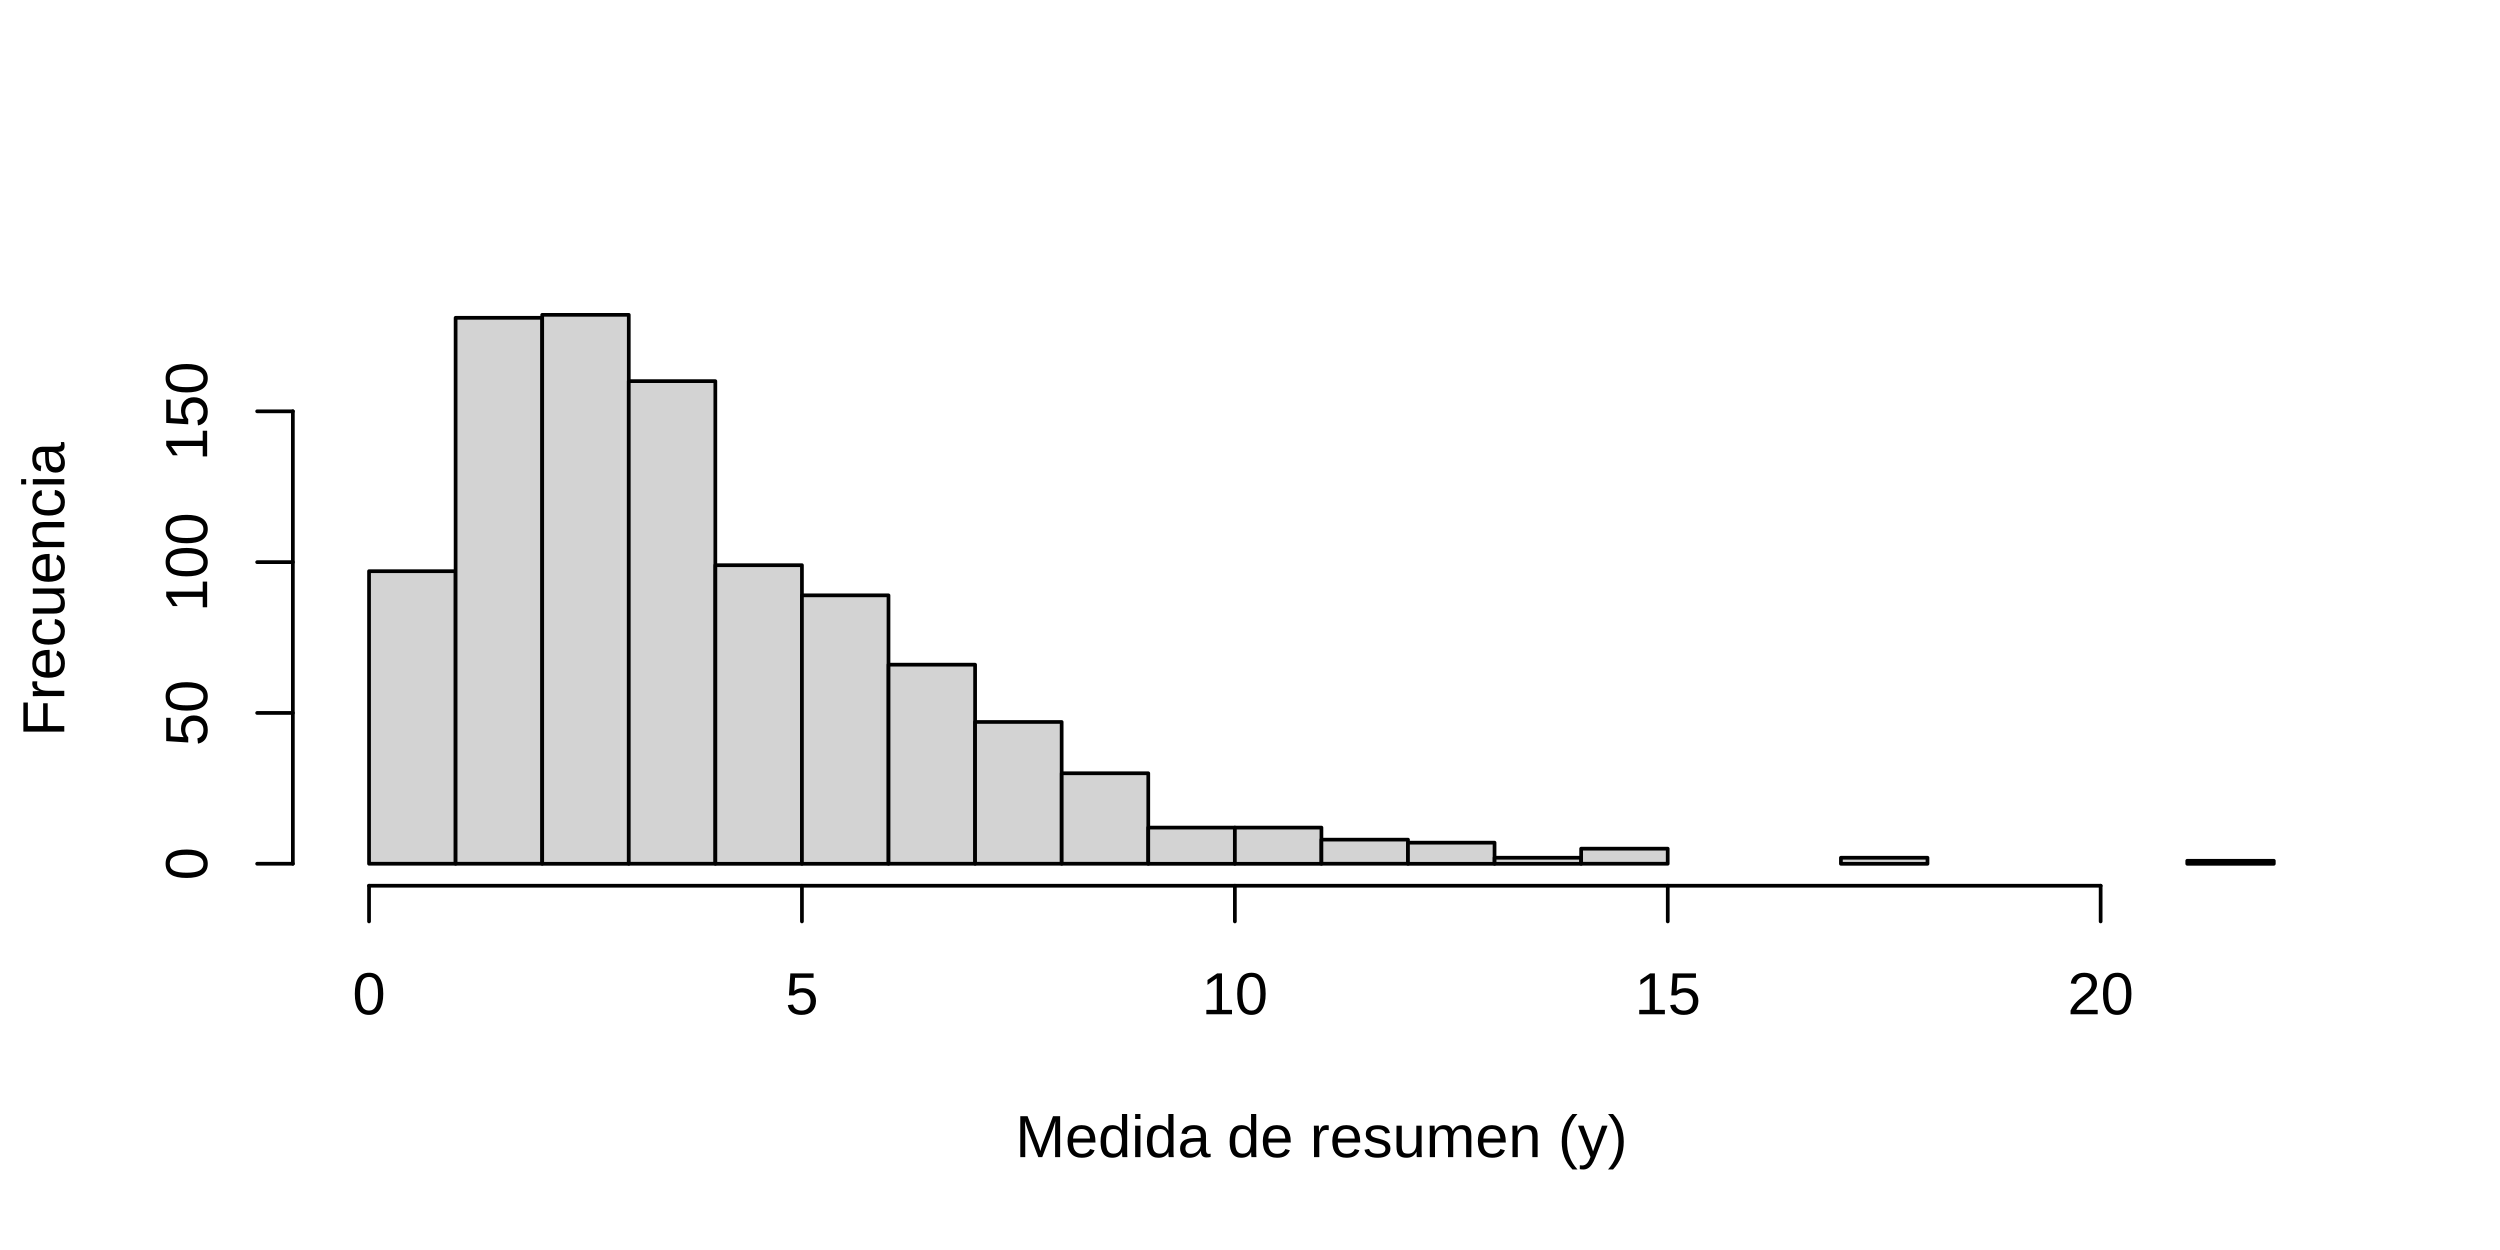
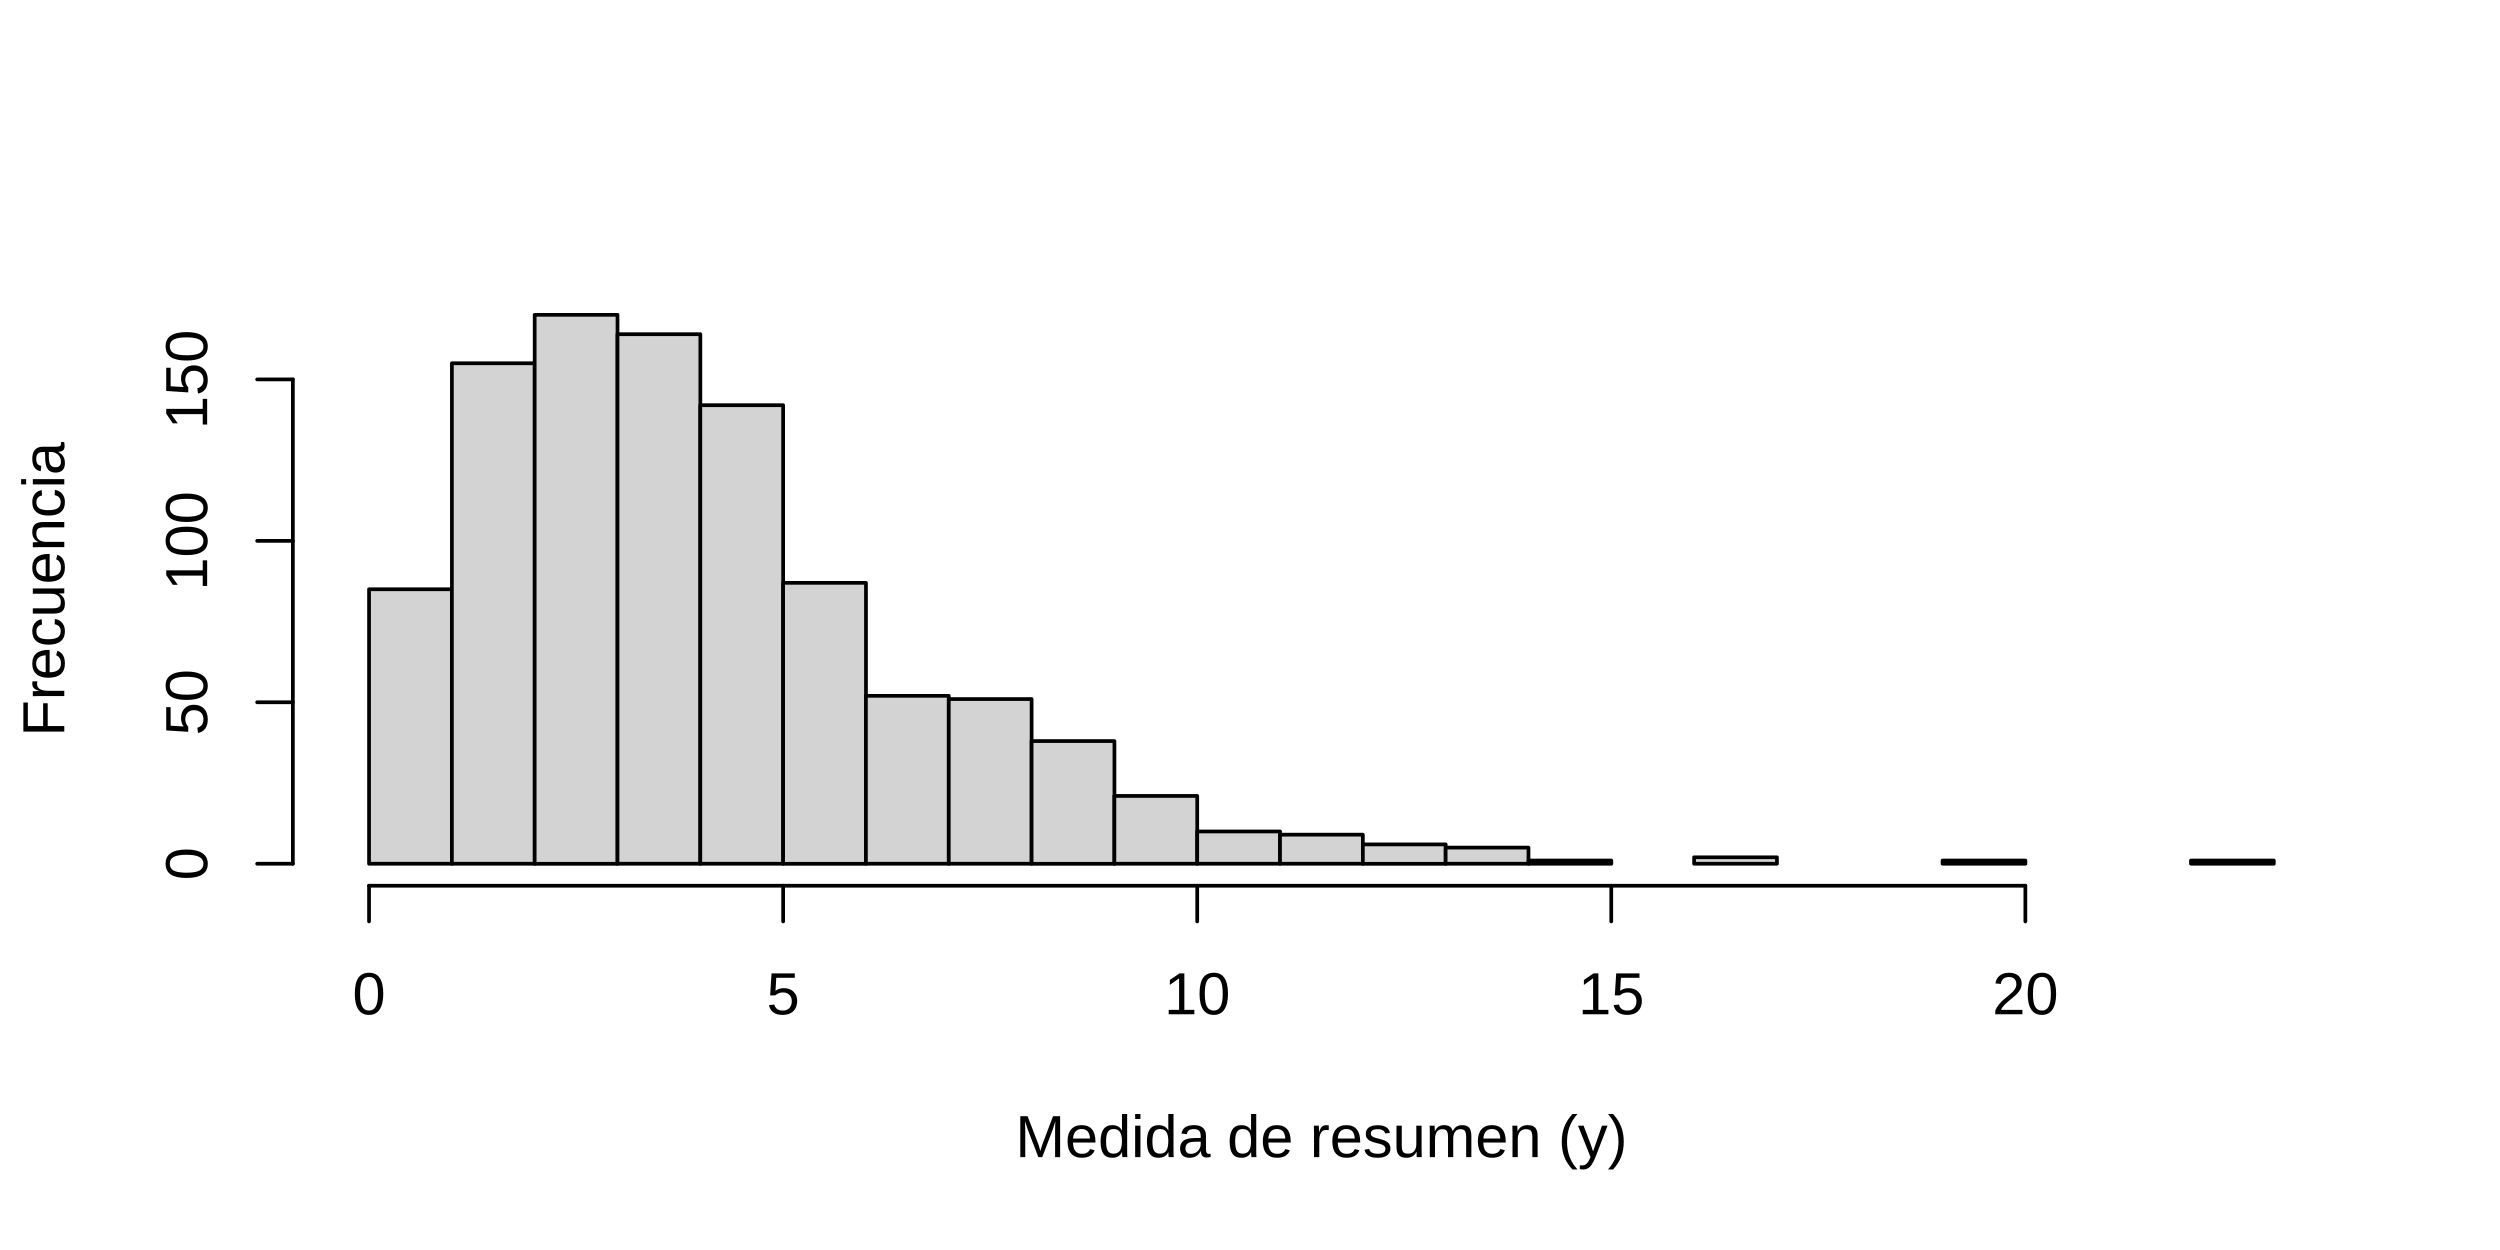
<svg xmlns="http://www.w3.org/2000/svg" class="svglite" width="504.00pt" height="252.00pt" viewBox="0 0 504.00 252.00">
  <defs>
    <style type="text/css">
    .svglite line, .svglite polyline, .svglite polygon, .svglite path, .svglite rect, .svglite circle {
      fill: none;
      stroke: #000000;
      stroke-linecap: round;
      stroke-linejoin: round;
      stroke-miterlimit: 10.00;
    }
    .svglite text {
      white-space: pre;
    }
  </style>
  </defs>
  <rect width="100%" height="100%" style="stroke: none; fill: #FFFFFF;" />
  <defs>
    <clipPath id="cpMC4wMHw1MDQuMDB8MC4wMHwyNTIuMDA=">
      <rect x="0.00" y="0.00" width="504.00" height="252.00" />
    </clipPath>
  </defs>
  <g clip-path="url(#cpMC4wMHw1MDQuMDB8MC4wMHwyNTIuMDA=)">
    <text x="266.40" y="233.28" text-anchor="middle" style="font-size: 12.00px; font-family: &quot;Arial&quot;;" textLength="123.38px" lengthAdjust="spacingAndGlyphs">Medida de resumen (y)</text>
    <text transform="translate(12.96,118.80) rotate(-90)" text-anchor="middle" style="font-size: 12.00px; font-family: &quot;Arial&quot;;" textLength="59.36px" lengthAdjust="spacingAndGlyphs">Frecuencia</text>
-     <line x1="74.40" y1="178.56" x2="423.49" y2="178.56" style="stroke-width: 0.75;" />
+     <line x1="74.40" y1="178.56" x2="408.31" y2="178.56" style="stroke-width: 0.75;" />
    <line x1="74.40" y1="178.56" x2="74.40" y2="185.76" style="stroke-width: 0.75;" />
-     <line x1="161.67" y1="178.56" x2="161.67" y2="185.76" style="stroke-width: 0.75;" />
-     <line x1="248.95" y1="178.56" x2="248.95" y2="185.76" style="stroke-width: 0.75;" />
-     <line x1="336.22" y1="178.56" x2="336.22" y2="185.76" style="stroke-width: 0.75;" />
-     <line x1="423.49" y1="178.56" x2="423.49" y2="185.76" style="stroke-width: 0.75;" />
+     <line x1="157.88" y1="178.56" x2="157.88" y2="185.76" style="stroke-width: 0.75;" />
+     <line x1="241.36" y1="178.56" x2="241.36" y2="185.76" style="stroke-width: 0.75;" />
+     <line x1="324.83" y1="178.56" x2="324.83" y2="185.76" style="stroke-width: 0.75;" />
+     <line x1="408.31" y1="178.56" x2="408.31" y2="185.76" style="stroke-width: 0.75;" />
    <text x="74.40" y="204.48" text-anchor="middle" style="font-size: 12.00px; font-family: &quot;Arial&quot;;" textLength="6.67px" lengthAdjust="spacingAndGlyphs">0</text>
-     <text x="161.67" y="204.48" text-anchor="middle" style="font-size: 12.00px; font-family: &quot;Arial&quot;;" textLength="6.67px" lengthAdjust="spacingAndGlyphs">5</text>
-     <text x="248.95" y="204.48" text-anchor="middle" style="font-size: 12.00px; font-family: &quot;Arial&quot;;" textLength="13.35px" lengthAdjust="spacingAndGlyphs">10</text>
-     <text x="336.22" y="204.48" text-anchor="middle" style="font-size: 12.00px; font-family: &quot;Arial&quot;;" textLength="13.35px" lengthAdjust="spacingAndGlyphs">15</text>
-     <text x="423.49" y="204.48" text-anchor="middle" style="font-size: 12.00px; font-family: &quot;Arial&quot;;" textLength="13.35px" lengthAdjust="spacingAndGlyphs">20</text>
-     <line x1="59.04" y1="174.13" x2="59.04" y2="82.92" style="stroke-width: 0.75;" />
+     <text x="157.88" y="204.48" text-anchor="middle" style="font-size: 12.00px; font-family: &quot;Arial&quot;;" textLength="6.67px" lengthAdjust="spacingAndGlyphs">5</text>
+     <text x="241.36" y="204.48" text-anchor="middle" style="font-size: 12.00px; font-family: &quot;Arial&quot;;" textLength="13.35px" lengthAdjust="spacingAndGlyphs">10</text>
+     <text x="324.83" y="204.48" text-anchor="middle" style="font-size: 12.00px; font-family: &quot;Arial&quot;;" textLength="13.35px" lengthAdjust="spacingAndGlyphs">15</text>
+     <text x="408.31" y="204.48" text-anchor="middle" style="font-size: 12.00px; font-family: &quot;Arial&quot;;" textLength="13.35px" lengthAdjust="spacingAndGlyphs">20</text>
+     <line x1="59.04" y1="174.13" x2="59.04" y2="76.49" style="stroke-width: 0.75;" />
    <line x1="59.04" y1="174.13" x2="51.84" y2="174.13" style="stroke-width: 0.75;" />
-     <line x1="59.04" y1="143.73" x2="51.84" y2="143.73" style="stroke-width: 0.75;" />
-     <line x1="59.04" y1="113.33" x2="51.84" y2="113.33" style="stroke-width: 0.75;" />
-     <line x1="59.04" y1="82.92" x2="51.84" y2="82.92" style="stroke-width: 0.75;" />
+     <line x1="59.04" y1="141.58" x2="51.84" y2="141.58" style="stroke-width: 0.75;" />
+     <line x1="59.04" y1="109.04" x2="51.84" y2="109.04" style="stroke-width: 0.75;" />
+     <line x1="59.04" y1="76.49" x2="51.84" y2="76.49" style="stroke-width: 0.75;" />
    <text transform="translate(41.76,174.13) rotate(-90)" text-anchor="middle" style="font-size: 12.00px; font-family: &quot;Arial&quot;;" textLength="6.67px" lengthAdjust="spacingAndGlyphs">0</text>
-     <text transform="translate(41.76,143.73) rotate(-90)" text-anchor="middle" style="font-size: 12.00px; font-family: &quot;Arial&quot;;" textLength="13.35px" lengthAdjust="spacingAndGlyphs">50</text>
-     <text transform="translate(41.76,113.33) rotate(-90)" text-anchor="middle" style="font-size: 12.00px; font-family: &quot;Arial&quot;;" textLength="20.02px" lengthAdjust="spacingAndGlyphs">100</text>
-     <text transform="translate(41.76,82.92) rotate(-90)" text-anchor="middle" style="font-size: 12.00px; font-family: &quot;Arial&quot;;" textLength="20.02px" lengthAdjust="spacingAndGlyphs">150</text>
+     <text transform="translate(41.76,141.58) rotate(-90)" text-anchor="middle" style="font-size: 12.00px; font-family: &quot;Arial&quot;;" textLength="13.35px" lengthAdjust="spacingAndGlyphs">50</text>
+     <text transform="translate(41.76,109.04) rotate(-90)" text-anchor="middle" style="font-size: 12.00px; font-family: &quot;Arial&quot;;" textLength="20.02px" lengthAdjust="spacingAndGlyphs">100</text>
+     <text transform="translate(41.76,76.49) rotate(-90)" text-anchor="middle" style="font-size: 12.00px; font-family: &quot;Arial&quot;;" textLength="20.02px" lengthAdjust="spacingAndGlyphs">150</text>
  </g>
  <defs>
    <clipPath id="cpNTkuMDR8NDczLjc2fDU5LjA0fDE3OC41Ng==">
      <rect x="59.04" y="59.04" width="414.72" height="119.52" />
    </clipPath>
  </defs>
  <g clip-path="url(#cpNTkuMDR8NDczLjc2fDU5LjA0fDE3OC41Ng==)">
-     <rect x="74.40" y="115.15" width="17.45" height="58.98" style="stroke-width: 0.75; fill: #D3D3D3;" />
-     <rect x="91.85" y="64.07" width="17.45" height="110.06" style="stroke-width: 0.75; fill: #D3D3D3;" />
-     <rect x="109.31" y="63.47" width="17.45" height="110.67" style="stroke-width: 0.75; fill: #D3D3D3;" />
-     <rect x="126.76" y="76.84" width="17.45" height="97.29" style="stroke-width: 0.75; fill: #D3D3D3;" />
-     <rect x="144.22" y="113.94" width="17.45" height="60.20" style="stroke-width: 0.75; fill: #D3D3D3;" />
-     <rect x="161.67" y="120.02" width="17.45" height="54.12" style="stroke-width: 0.75; fill: #D3D3D3;" />
-     <rect x="179.13" y="134.00" width="17.45" height="40.13" style="stroke-width: 0.75; fill: #D3D3D3;" />
-     <rect x="196.58" y="145.55" width="17.45" height="28.58" style="stroke-width: 0.75; fill: #D3D3D3;" />
-     <rect x="214.04" y="155.89" width="17.45" height="18.24" style="stroke-width: 0.75; fill: #D3D3D3;" />
-     <rect x="231.49" y="166.84" width="17.45" height="7.30" style="stroke-width: 0.75; fill: #D3D3D3;" />
-     <rect x="248.95" y="166.84" width="17.45" height="7.30" style="stroke-width: 0.75; fill: #D3D3D3;" />
-     <rect x="266.40" y="169.27" width="17.45" height="4.86" style="stroke-width: 0.75; fill: #D3D3D3;" />
-     <rect x="283.85" y="169.88" width="17.45" height="4.26" style="stroke-width: 0.75; fill: #D3D3D3;" />
-     <rect x="301.31" y="172.92" width="17.45" height="1.22" style="stroke-width: 0.75; fill: #D3D3D3;" />
-     <rect x="318.76" y="171.09" width="17.45" height="3.04" style="stroke-width: 0.75; fill: #D3D3D3;" />
-     <rect x="336.22" y="174.13" width="17.45" height="0.00" style="stroke-width: 0.75; fill: #D3D3D3;" />
-     <rect x="353.67" y="174.13" width="17.45" height="0.00" style="stroke-width: 0.75; fill: #D3D3D3;" />
-     <rect x="371.13" y="172.92" width="17.45" height="1.22" style="stroke-width: 0.75; fill: #D3D3D3;" />
-     <rect x="388.58" y="174.13" width="17.45" height="0.00" style="stroke-width: 0.75; fill: #D3D3D3;" />
-     <rect x="406.04" y="174.13" width="17.45" height="0.00" style="stroke-width: 0.75; fill: #D3D3D3;" />
-     <rect x="423.49" y="174.13" width="17.45" height="0.00" style="stroke-width: 0.75; fill: #D3D3D3;" />
-     <rect x="440.95" y="173.53" width="17.45" height="0.61" style="stroke-width: 0.75; fill: #D3D3D3;" />
+     <rect x="74.40" y="118.80" width="16.70" height="55.33" style="stroke-width: 0.75; fill: #D3D3D3;" />
+     <rect x="91.10" y="73.23" width="16.70" height="100.90" style="stroke-width: 0.75; fill: #D3D3D3;" />
+     <rect x="107.79" y="63.47" width="16.70" height="110.67" style="stroke-width: 0.75; fill: #D3D3D3;" />
+     <rect x="124.49" y="67.37" width="16.70" height="106.76" style="stroke-width: 0.75; fill: #D3D3D3;" />
+     <rect x="141.18" y="81.69" width="16.70" height="92.44" style="stroke-width: 0.75; fill: #D3D3D3;" />
+     <rect x="157.88" y="117.50" width="16.70" height="56.64" style="stroke-width: 0.75; fill: #D3D3D3;" />
+     <rect x="174.57" y="140.28" width="16.70" height="33.85" style="stroke-width: 0.75; fill: #D3D3D3;" />
+     <rect x="191.27" y="140.93" width="16.70" height="33.20" style="stroke-width: 0.75; fill: #D3D3D3;" />
+     <rect x="207.97" y="149.40" width="16.70" height="24.74" style="stroke-width: 0.75; fill: #D3D3D3;" />
+     <rect x="224.66" y="160.46" width="16.70" height="13.67" style="stroke-width: 0.75; fill: #D3D3D3;" />
+     <rect x="241.36" y="167.62" width="16.70" height="6.51" style="stroke-width: 0.75; fill: #D3D3D3;" />
+     <rect x="258.05" y="168.27" width="16.70" height="5.86" style="stroke-width: 0.75; fill: #D3D3D3;" />
+     <rect x="274.75" y="170.23" width="16.70" height="3.91" style="stroke-width: 0.75; fill: #D3D3D3;" />
+     <rect x="291.44" y="170.88" width="16.70" height="3.25" style="stroke-width: 0.75; fill: #D3D3D3;" />
+     <rect x="308.14" y="173.48" width="16.70" height="0.65" style="stroke-width: 0.75; fill: #D3D3D3;" />
+     <rect x="324.83" y="174.13" width="16.70" height="0.00" style="stroke-width: 0.75; fill: #D3D3D3;" />
+     <rect x="341.53" y="172.83" width="16.70" height="1.30" style="stroke-width: 0.75; fill: #D3D3D3;" />
+     <rect x="358.23" y="174.13" width="16.70" height="0.00" style="stroke-width: 0.75; fill: #D3D3D3;" />
+     <rect x="374.92" y="174.13" width="16.70" height="0.00" style="stroke-width: 0.75; fill: #D3D3D3;" />
+     <rect x="391.62" y="173.48" width="16.70" height="0.65" style="stroke-width: 0.75; fill: #D3D3D3;" />
+     <rect x="408.31" y="174.13" width="16.70" height="0.00" style="stroke-width: 0.75; fill: #D3D3D3;" />
+     <rect x="425.01" y="174.13" width="16.70" height="0.00" style="stroke-width: 0.75; fill: #D3D3D3;" />
+     <rect x="441.70" y="173.48" width="16.70" height="0.65" style="stroke-width: 0.75; fill: #D3D3D3;" />
  </g>
</svg>
